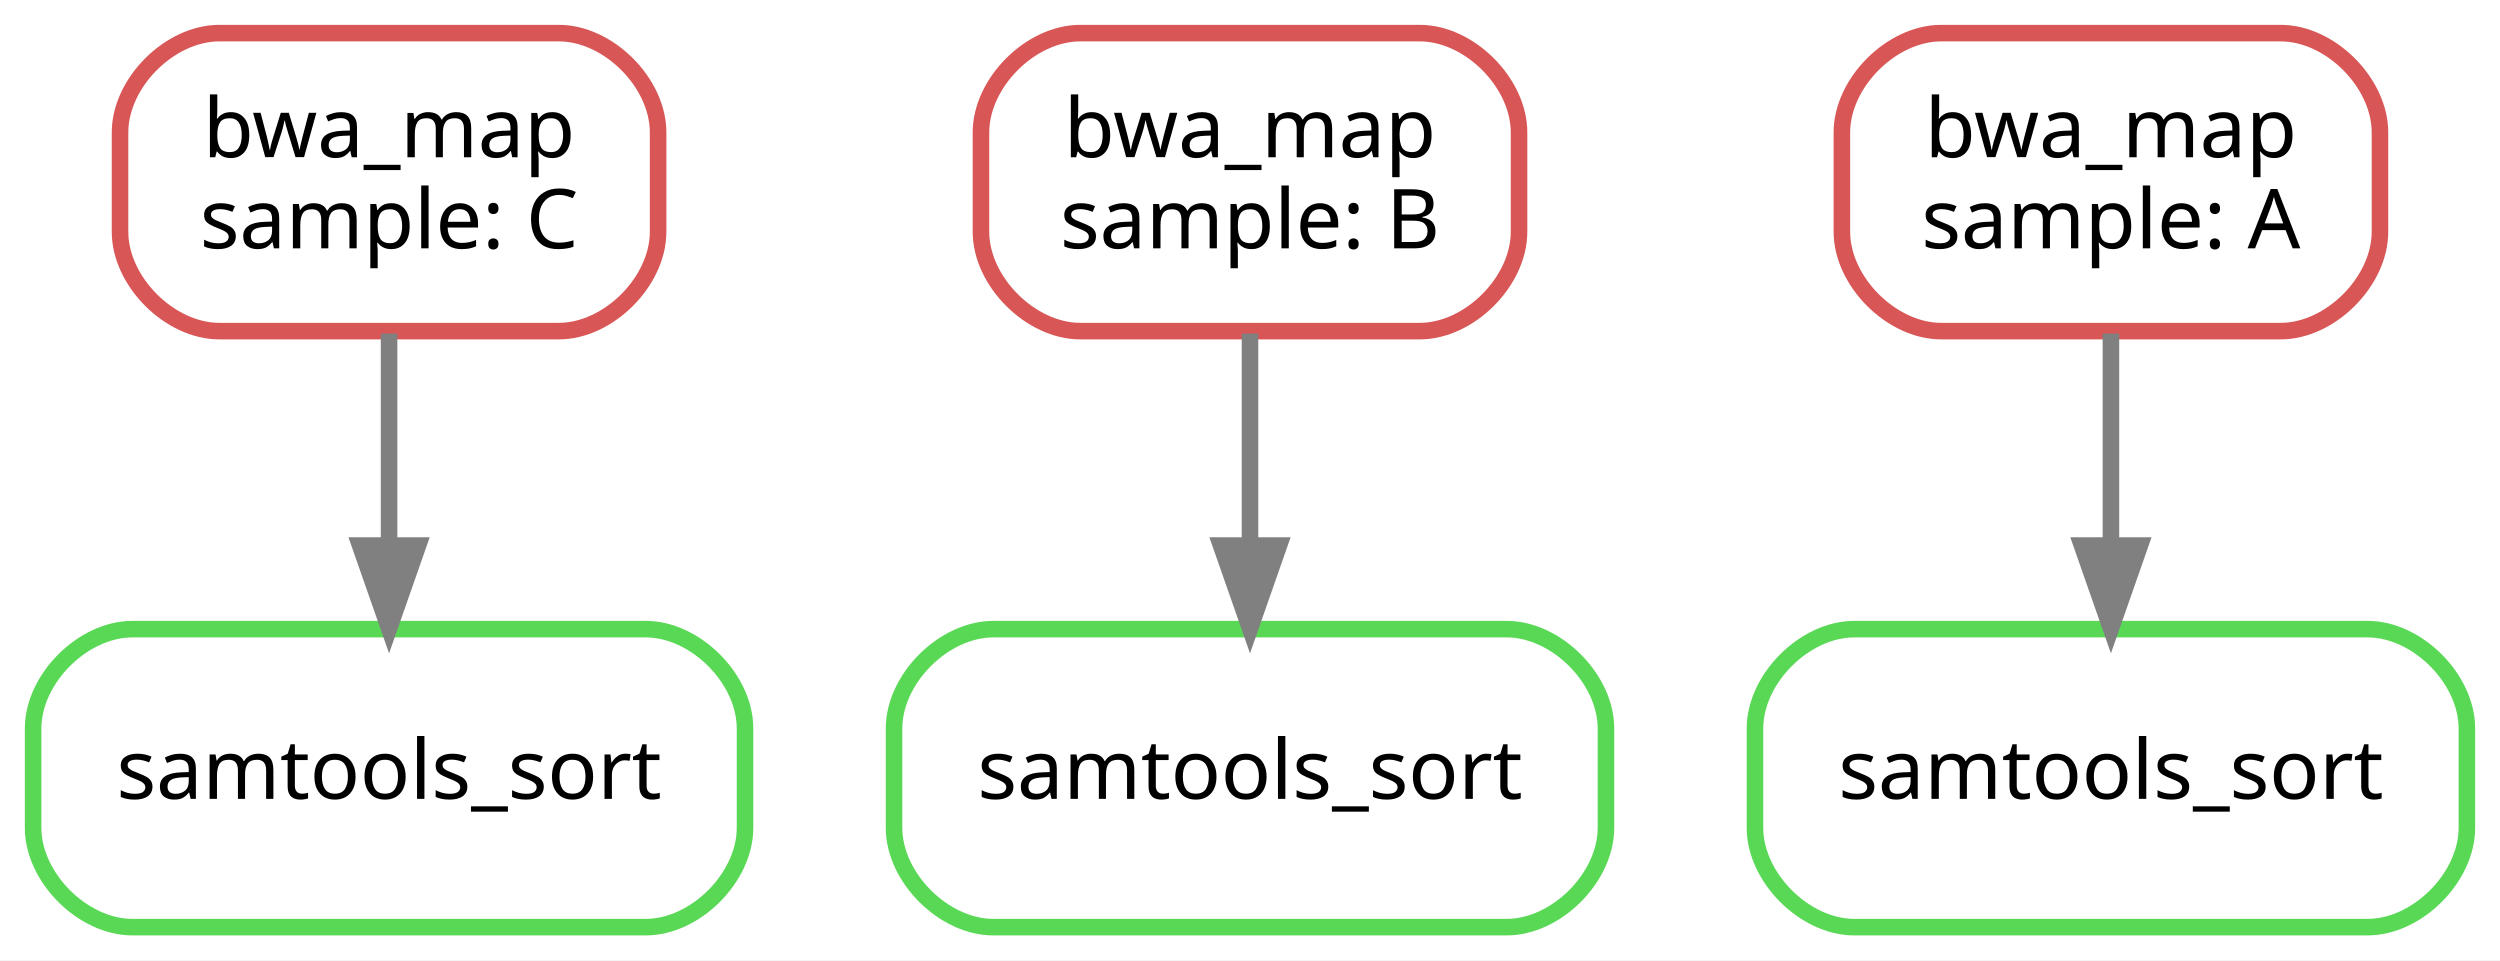
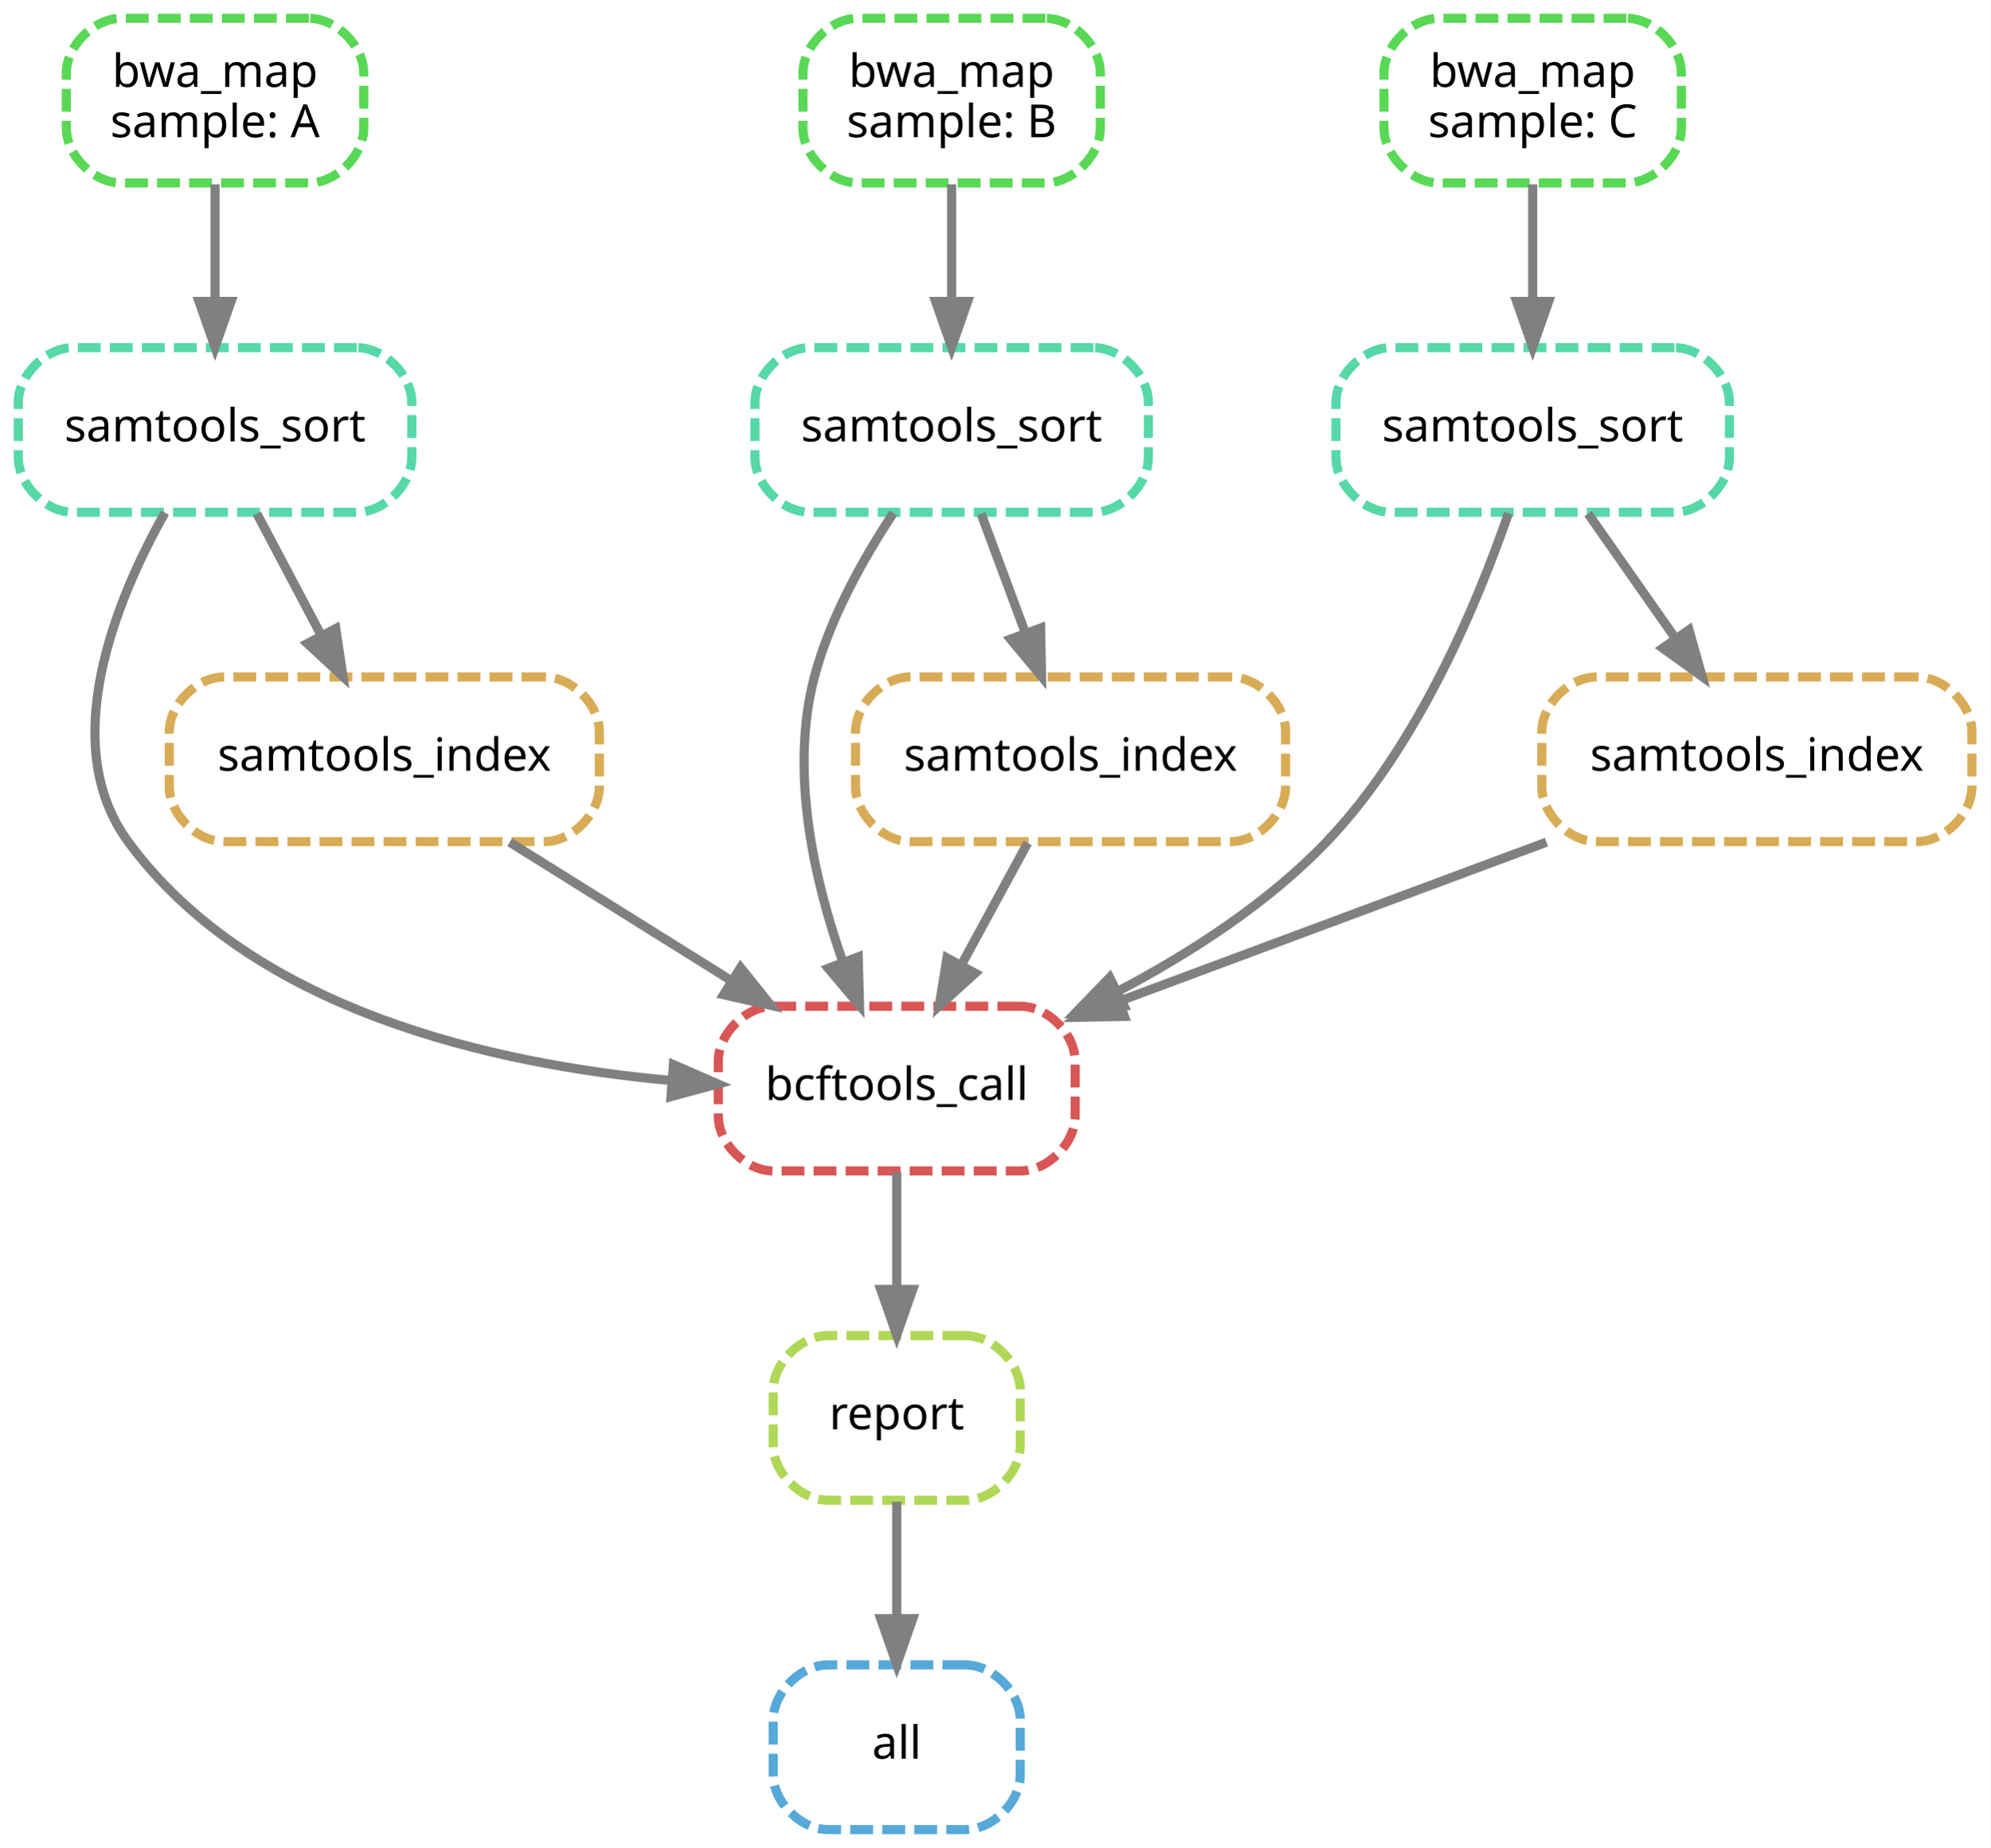
- <svg xmlns="http://www.w3.org/2000/svg" width="302pt" height="116pt" viewBox="0.00 0.00 302.00 116.00">
-   <g id="graph0" class="graph" transform="scale(1 1) rotate(0) translate(4 112)">
-     <polygon fill="white" stroke="transparent" points="-4,4 -4,-112 298,-112 298,4 -4,4" />
+ <svg xmlns="http://www.w3.org/2000/svg" width="435pt" height="404pt" viewBox="0.00 0.00 435.00 404.00">
+   <g id="graph0" class="graph" transform="scale(1 1) rotate(0) translate(4 400)">
+     <polygon fill="white" stroke="transparent" points="-4,4 -4,-400 431,-400 431,4 -4,4" />
    <g id="node1" class="node">
-       <path fill="none" stroke="#59d856" stroke-width="2" d="M74,-36C74,-36 12,-36 12,-36 6,-36 0,-30 0,-24 0,-24 0,-12 0,-12 0,-6 6,0 12,0 12,0 74,0 74,0 80,0 86,-6 86,-12 86,-12 86,-24 86,-24 86,-30 80,-36 74,-36" />
-       <text text-anchor="middle" x="43" y="-15.5" font-family="sans" font-size="10.00">samtools_sort</text>
+       <path fill="none" stroke="#56a9d8" stroke-width="2" stroke-dasharray="5,2" d="M207,-36C207,-36 177,-36 177,-36 171,-36 165,-30 165,-24 165,-24 165,-12 165,-12 165,-6 171,0 177,0 177,0 207,0 207,0 213,0 219,-6 219,-12 219,-12 219,-24 219,-24 219,-30 213,-36 207,-36" />
+       <text text-anchor="middle" x="192" y="-15.5" font-family="sans" font-size="10.00">all</text>
    </g>
    <g id="node2" class="node">
-       <path fill="none" stroke="#d85656" stroke-width="2" d="M63.5,-108C63.5,-108 22.5,-108 22.5,-108 16.5,-108 10.5,-102 10.5,-96 10.5,-96 10.5,-84 10.5,-84 10.5,-78 16.5,-72 22.5,-72 22.5,-72 63.5,-72 63.5,-72 69.5,-72 75.5,-78 75.5,-84 75.5,-84 75.5,-96 75.5,-96 75.5,-102 69.5,-108 63.5,-108" />
-       <text text-anchor="middle" x="43" y="-93" font-family="sans" font-size="10.00">bwa_map</text>
-       <text text-anchor="middle" x="43" y="-82" font-family="sans" font-size="10.00">sample: C</text>
+       <path fill="none" stroke="#afd856" stroke-width="2" stroke-dasharray="5,2" d="M207,-108C207,-108 177,-108 177,-108 171,-108 165,-102 165,-96 165,-96 165,-84 165,-84 165,-78 171,-72 177,-72 177,-72 207,-72 207,-72 213,-72 219,-78 219,-84 219,-84 219,-96 219,-96 219,-102 213,-108 207,-108" />
+       <text text-anchor="middle" x="192" y="-87.5" font-family="sans" font-size="10.00">report</text>
    </g>
    <g id="edge1" class="edge">
-       <path fill="none" stroke="grey" stroke-width="2" d="M43,-71.7C43,-63.98 43,-54.71 43,-46.11" />
-       <polygon fill="grey" stroke="grey" stroke-width="2" points="46.5,-46.1 43,-36.1 39.5,-46.1 46.5,-46.1" />
+       <path fill="none" stroke="grey" stroke-width="2" d="M192,-71.7C192,-63.98 192,-54.71 192,-46.11" />
+       <polygon fill="grey" stroke="grey" stroke-width="2" points="195.5,-46.1 192,-36.1 188.5,-46.1 195.5,-46.1" />
    </g>
    <g id="node3" class="node">
-       <path fill="none" stroke="#59d856" stroke-width="2" d="M178,-36C178,-36 116,-36 116,-36 110,-36 104,-30 104,-24 104,-24 104,-12 104,-12 104,-6 110,0 116,0 116,0 178,0 178,0 184,0 190,-6 190,-12 190,-12 190,-24 190,-24 190,-30 184,-36 178,-36" />
-       <text text-anchor="middle" x="147" y="-15.5" font-family="sans" font-size="10.00">samtools_sort</text>
+       <path fill="none" stroke="#d85656" stroke-width="2" stroke-dasharray="5,2" d="M219,-180C219,-180 165,-180 165,-180 159,-180 153,-174 153,-168 153,-168 153,-156 153,-156 153,-150 159,-144 165,-144 165,-144 219,-144 219,-144 225,-144 231,-150 231,-156 231,-156 231,-168 231,-168 231,-174 225,-180 219,-180" />
+       <text text-anchor="middle" x="192" y="-159.5" font-family="sans" font-size="10.00">bcftools_call</text>
+     </g>
+     <g id="edge2" class="edge">
+       <path fill="none" stroke="grey" stroke-width="2" d="M192,-143.7C192,-135.98 192,-126.71 192,-118.11" />
+       <polygon fill="grey" stroke="grey" stroke-width="2" points="195.5,-118.1 192,-108.1 188.5,-118.1 195.5,-118.1" />
    </g>
    <g id="node4" class="node">
-       <path fill="none" stroke="#d85656" stroke-width="2" d="M167.5,-108C167.5,-108 126.5,-108 126.5,-108 120.5,-108 114.5,-102 114.5,-96 114.5,-96 114.5,-84 114.5,-84 114.5,-78 120.5,-72 126.5,-72 126.5,-72 167.5,-72 167.5,-72 173.5,-72 179.5,-78 179.5,-84 179.5,-84 179.5,-96 179.5,-96 179.5,-102 173.5,-108 167.5,-108" />
-       <text text-anchor="middle" x="147" y="-93" font-family="sans" font-size="10.00">bwa_map</text>
-       <text text-anchor="middle" x="147" y="-82" font-family="sans" font-size="10.00">sample: B</text>
+       <path fill="none" stroke="#56d8a9" stroke-width="2" stroke-dasharray="5,2" d="M74,-324C74,-324 12,-324 12,-324 6,-324 0,-318 0,-312 0,-312 0,-300 0,-300 0,-294 6,-288 12,-288 12,-288 74,-288 74,-288 80,-288 86,-294 86,-300 86,-300 86,-312 86,-312 86,-318 80,-324 74,-324" />
+       <text text-anchor="middle" x="43" y="-303.5" font-family="sans" font-size="10.00">samtools_sort</text>
    </g>
-     <g id="edge2" class="edge">
-       <path fill="none" stroke="grey" stroke-width="2" d="M147,-71.7C147,-63.98 147,-54.71 147,-46.11" />
-       <polygon fill="grey" stroke="grey" stroke-width="2" points="150.5,-46.1 147,-36.1 143.5,-46.1 150.5,-46.1" />
+     <g id="edge3" class="edge">
+       <path fill="none" stroke="grey" stroke-width="2" d="M32.05,-287.92C21.24,-268.67 8.4,-237.28 24,-216 50.97,-179.21 103.55,-167.3 142.74,-163.76" />
+       <polygon fill="grey" stroke="grey" stroke-width="2" points="143.19,-167.24 152.9,-163.01 142.66,-160.26 143.19,-167.24" />
+     </g>
+     <g id="node10" class="node">
+       <path fill="none" stroke="#d8ac56" stroke-width="2" stroke-dasharray="5,2" d="M115,-252C115,-252 45,-252 45,-252 39,-252 33,-246 33,-240 33,-240 33,-228 33,-228 33,-222 39,-216 45,-216 45,-216 115,-216 115,-216 121,-216 127,-222 127,-228 127,-228 127,-240 127,-240 127,-246 121,-252 115,-252" />
+       <text text-anchor="middle" x="80" y="-231.5" font-family="sans" font-size="10.00">samtools_index</text>
+     </g>
+     <g id="edge12" class="edge">
+       <path fill="none" stroke="grey" stroke-width="2" d="M52.15,-287.7C56.4,-279.64 61.56,-269.89 66.27,-260.98" />
+       <polygon fill="grey" stroke="grey" stroke-width="2" points="69.38,-262.58 70.96,-252.1 63.19,-259.31 69.38,-262.58" />
    </g>
    <g id="node5" class="node">
-       <path fill="none" stroke="#59d856" stroke-width="2" d="M282,-36C282,-36 220,-36 220,-36 214,-36 208,-30 208,-24 208,-24 208,-12 208,-12 208,-6 214,0 220,0 220,0 282,0 282,0 288,0 294,-6 294,-12 294,-12 294,-24 294,-24 294,-30 288,-36 282,-36" />
-       <text text-anchor="middle" x="251" y="-15.5" font-family="sans" font-size="10.00">samtools_sort</text>
+       <path fill="none" stroke="#59d856" stroke-width="2" stroke-dasharray="5,2" d="M63.5,-396C63.5,-396 22.5,-396 22.5,-396 16.5,-396 10.5,-390 10.5,-384 10.5,-384 10.5,-372 10.5,-372 10.5,-366 16.5,-360 22.5,-360 22.5,-360 63.5,-360 63.5,-360 69.5,-360 75.5,-366 75.5,-372 75.5,-372 75.5,-384 75.5,-384 75.5,-390 69.5,-396 63.5,-396" />
+       <text text-anchor="middle" x="43" y="-381" font-family="sans" font-size="10.00">bwa_map</text>
+       <text text-anchor="middle" x="43" y="-370" font-family="sans" font-size="10.00">sample: A</text>
+     </g>
+     <g id="edge9" class="edge">
+       <path fill="none" stroke="grey" stroke-width="2" d="M43,-359.7C43,-351.98 43,-342.71 43,-334.11" />
+       <polygon fill="grey" stroke="grey" stroke-width="2" points="46.5,-334.1 43,-324.1 39.5,-334.1 46.5,-334.1" />
    </g>
    <g id="node6" class="node">
-       <path fill="none" stroke="#d85656" stroke-width="2" d="M271.5,-108C271.5,-108 230.5,-108 230.5,-108 224.5,-108 218.5,-102 218.5,-96 218.5,-96 218.5,-84 218.5,-84 218.5,-78 224.5,-72 230.5,-72 230.5,-72 271.5,-72 271.5,-72 277.5,-72 283.5,-78 283.5,-84 283.5,-84 283.5,-96 283.5,-96 283.5,-102 277.5,-108 271.5,-108" />
-       <text text-anchor="middle" x="251" y="-93" font-family="sans" font-size="10.00">bwa_map</text>
-       <text text-anchor="middle" x="251" y="-82" font-family="sans" font-size="10.00">sample: A</text>
+       <path fill="none" stroke="#56d8a9" stroke-width="2" stroke-dasharray="5,2" d="M235,-324C235,-324 173,-324 173,-324 167,-324 161,-318 161,-312 161,-312 161,-300 161,-300 161,-294 167,-288 173,-288 173,-288 235,-288 235,-288 241,-288 247,-294 247,-300 247,-300 247,-312 247,-312 247,-318 241,-324 235,-324" />
+       <text text-anchor="middle" x="204" y="-303.5" font-family="sans" font-size="10.00">samtools_sort</text>
    </g>
-     <g id="edge3" class="edge">
-       <path fill="none" stroke="grey" stroke-width="2" d="M251,-71.7C251,-63.98 251,-54.71 251,-46.11" />
-       <polygon fill="grey" stroke="grey" stroke-width="2" points="254.5,-46.1 251,-36.1 247.5,-46.1 254.5,-46.1" />
+     <g id="edge4" class="edge">
+       <path fill="none" stroke="grey" stroke-width="2" d="M191.27,-287.85C184.71,-277.92 177.39,-264.88 174,-252 168.56,-231.36 173.91,-207.65 180.16,-189.89" />
+       <polygon fill="grey" stroke="grey" stroke-width="2" points="183.57,-190.79 183.87,-180.2 177.03,-188.29 183.57,-190.79" />
+     </g>
+     <g id="node11" class="node">
+       <path fill="none" stroke="#d8ac56" stroke-width="2" stroke-dasharray="5,2" d="M265,-252C265,-252 195,-252 195,-252 189,-252 183,-246 183,-240 183,-240 183,-228 183,-228 183,-222 189,-216 195,-216 195,-216 265,-216 265,-216 271,-216 277,-222 277,-228 277,-228 277,-240 277,-240 277,-246 271,-252 265,-252" />
+       <text text-anchor="middle" x="230" y="-231.5" font-family="sans" font-size="10.00">samtools_index</text>
+     </g>
+     <g id="edge13" class="edge">
+       <path fill="none" stroke="grey" stroke-width="2" d="M210.43,-287.7C213.36,-279.81 216.89,-270.3 220.14,-261.55" />
+       <polygon fill="grey" stroke="grey" stroke-width="2" points="223.45,-262.7 223.65,-252.1 216.88,-260.26 223.45,-262.7" />
+     </g>
+     <g id="node7" class="node">
+       <path fill="none" stroke="#59d856" stroke-width="2" stroke-dasharray="5,2" d="M224.5,-396C224.5,-396 183.5,-396 183.5,-396 177.5,-396 171.5,-390 171.5,-384 171.5,-384 171.5,-372 171.5,-372 171.5,-366 177.5,-360 183.5,-360 183.5,-360 224.5,-360 224.5,-360 230.5,-360 236.5,-366 236.5,-372 236.5,-372 236.5,-384 236.5,-384 236.5,-390 230.5,-396 224.5,-396" />
+       <text text-anchor="middle" x="204" y="-381" font-family="sans" font-size="10.00">bwa_map</text>
+       <text text-anchor="middle" x="204" y="-370" font-family="sans" font-size="10.00">sample: B</text>
+     </g>
+     <g id="edge10" class="edge">
+       <path fill="none" stroke="grey" stroke-width="2" d="M204,-359.7C204,-351.98 204,-342.71 204,-334.11" />
+       <polygon fill="grey" stroke="grey" stroke-width="2" points="207.5,-334.1 204,-324.1 200.5,-334.1 207.5,-334.1" />
+     </g>
+     <g id="node8" class="node">
+       <path fill="none" stroke="#56d8a9" stroke-width="2" stroke-dasharray="5,2" d="M362,-324C362,-324 300,-324 300,-324 294,-324 288,-318 288,-312 288,-312 288,-300 288,-300 288,-294 294,-288 300,-288 300,-288 362,-288 362,-288 368,-288 374,-294 374,-300 374,-300 374,-312 374,-312 374,-318 368,-324 362,-324" />
+       <text text-anchor="middle" x="331" y="-303.5" font-family="sans" font-size="10.00">samtools_sort</text>
+     </g>
+     <g id="edge5" class="edge">
+       <path fill="none" stroke="grey" stroke-width="2" d="M325.71,-287.79C319.04,-268.41 305.98,-236.9 286,-216 273.23,-202.64 256.35,-191.71 240.41,-183.31" />
+       <polygon fill="grey" stroke="grey" stroke-width="2" points="241.69,-180.04 231.18,-178.67 238.54,-186.29 241.69,-180.04" />
+     </g>
+     <g id="node12" class="node">
+       <path fill="none" stroke="#d8ac56" stroke-width="2" stroke-dasharray="5,2" d="M415,-252C415,-252 345,-252 345,-252 339,-252 333,-246 333,-240 333,-240 333,-228 333,-228 333,-222 339,-216 345,-216 345,-216 415,-216 415,-216 421,-216 427,-222 427,-228 427,-228 427,-240 427,-240 427,-246 421,-252 415,-252" />
+       <text text-anchor="middle" x="380" y="-231.5" font-family="sans" font-size="10.00">samtools_index</text>
+     </g>
+     <g id="edge14" class="edge">
+       <path fill="none" stroke="grey" stroke-width="2" d="M343.11,-287.7C348.87,-279.47 355.86,-269.48 362.21,-260.42" />
+       <polygon fill="grey" stroke="grey" stroke-width="2" points="365.16,-262.3 368.03,-252.1 359.42,-258.29 365.16,-262.3" />
+     </g>
+     <g id="node9" class="node">
+       <path fill="none" stroke="#59d856" stroke-width="2" stroke-dasharray="5,2" d="M351.5,-396C351.5,-396 310.5,-396 310.5,-396 304.5,-396 298.5,-390 298.5,-384 298.5,-384 298.5,-372 298.5,-372 298.5,-366 304.5,-360 310.5,-360 310.5,-360 351.5,-360 351.5,-360 357.5,-360 363.5,-366 363.5,-372 363.5,-372 363.5,-384 363.5,-384 363.5,-390 357.5,-396 351.5,-396" />
+       <text text-anchor="middle" x="331" y="-381" font-family="sans" font-size="10.00">bwa_map</text>
+       <text text-anchor="middle" x="331" y="-370" font-family="sans" font-size="10.00">sample: C</text>
+     </g>
+     <g id="edge11" class="edge">
+       <path fill="none" stroke="grey" stroke-width="2" d="M331,-359.7C331,-351.98 331,-342.71 331,-334.11" />
+       <polygon fill="grey" stroke="grey" stroke-width="2" points="334.5,-334.1 331,-324.1 327.5,-334.1 334.5,-334.1" />
+     </g>
+     <g id="edge6" class="edge">
+       <path fill="none" stroke="grey" stroke-width="2" d="M107.4,-215.88C121.91,-206.81 139.92,-195.55 155.59,-185.76" />
+       <polygon fill="grey" stroke="grey" stroke-width="2" points="157.87,-188.46 164.5,-180.19 154.16,-182.52 157.87,-188.46" />
+     </g>
+     <g id="edge7" class="edge">
+       <path fill="none" stroke="grey" stroke-width="2" d="M220.61,-215.7C216.24,-207.64 210.94,-197.89 206.1,-188.98" />
+       <polygon fill="grey" stroke="grey" stroke-width="2" points="209.13,-187.22 201.29,-180.1 202.98,-190.56 209.13,-187.22" />
+     </g>
+     <g id="edge8" class="edge">
+       <path fill="none" stroke="grey" stroke-width="2" d="M334.01,-215.88C305.69,-205.33 269.42,-191.82 240.62,-181.1" />
+       <polygon fill="grey" stroke="grey" stroke-width="2" points="241.76,-177.79 231.16,-177.58 239.31,-184.35 241.76,-177.79" />
    </g>
  </g>
</svg>
